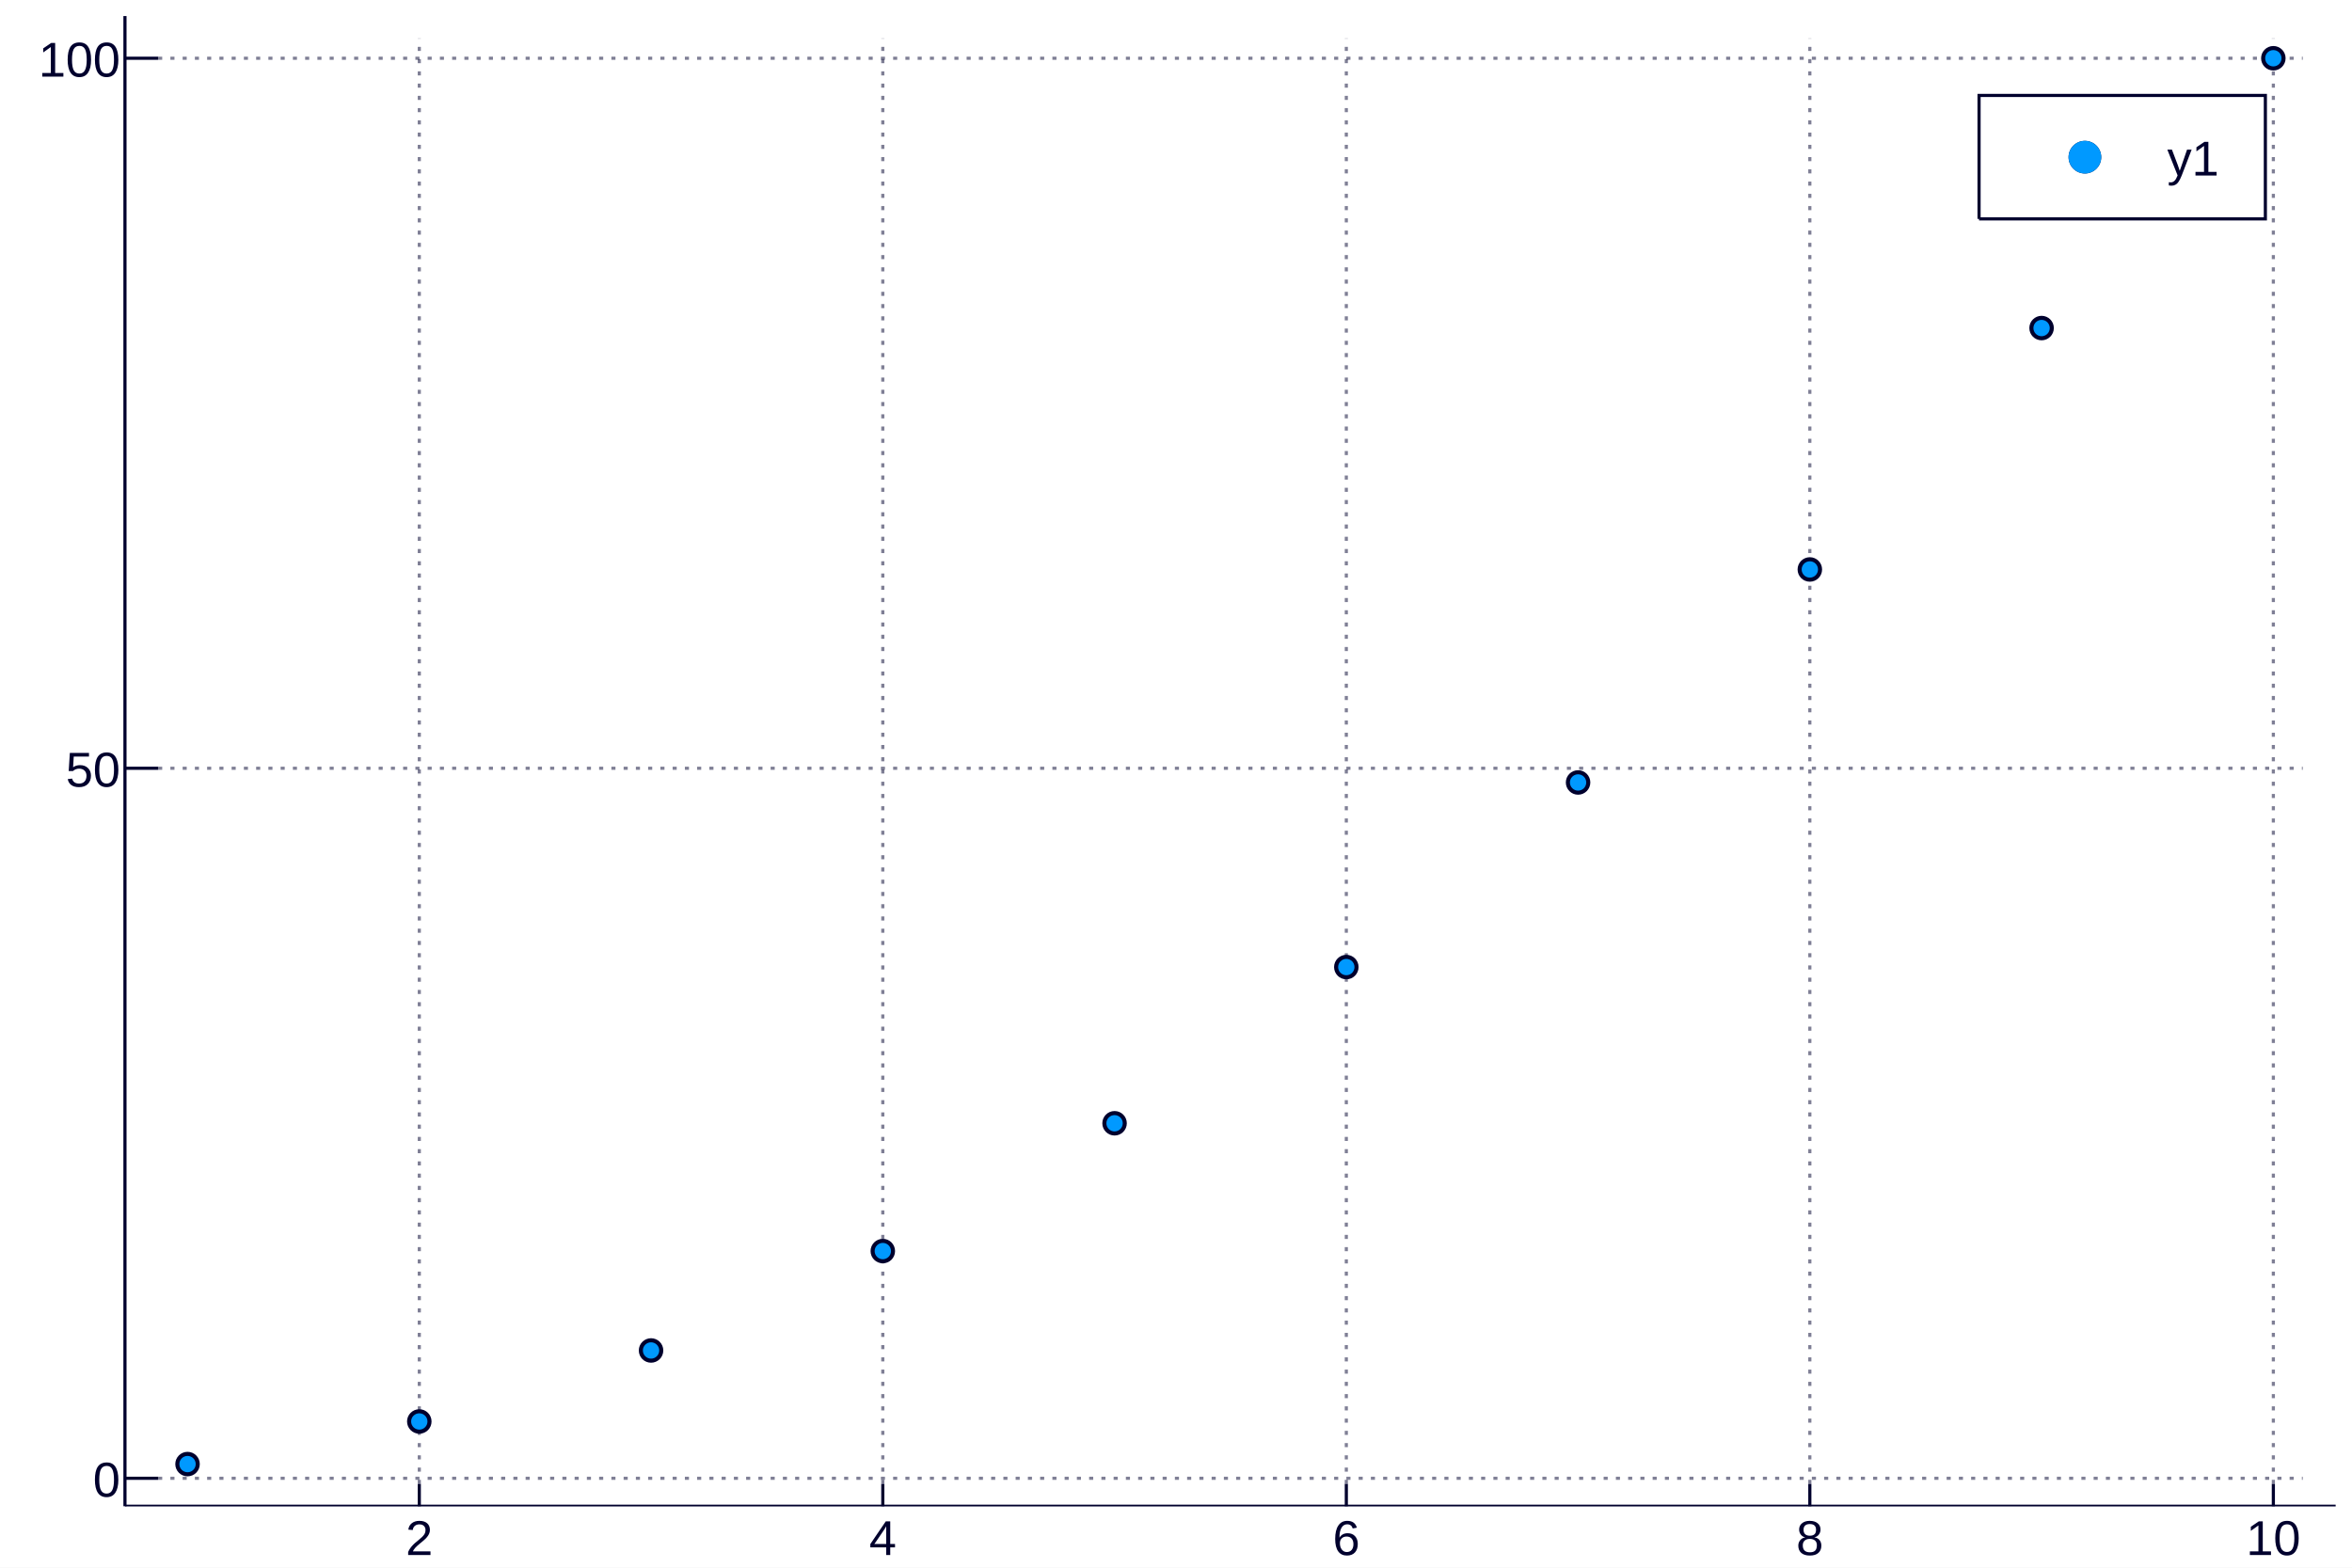
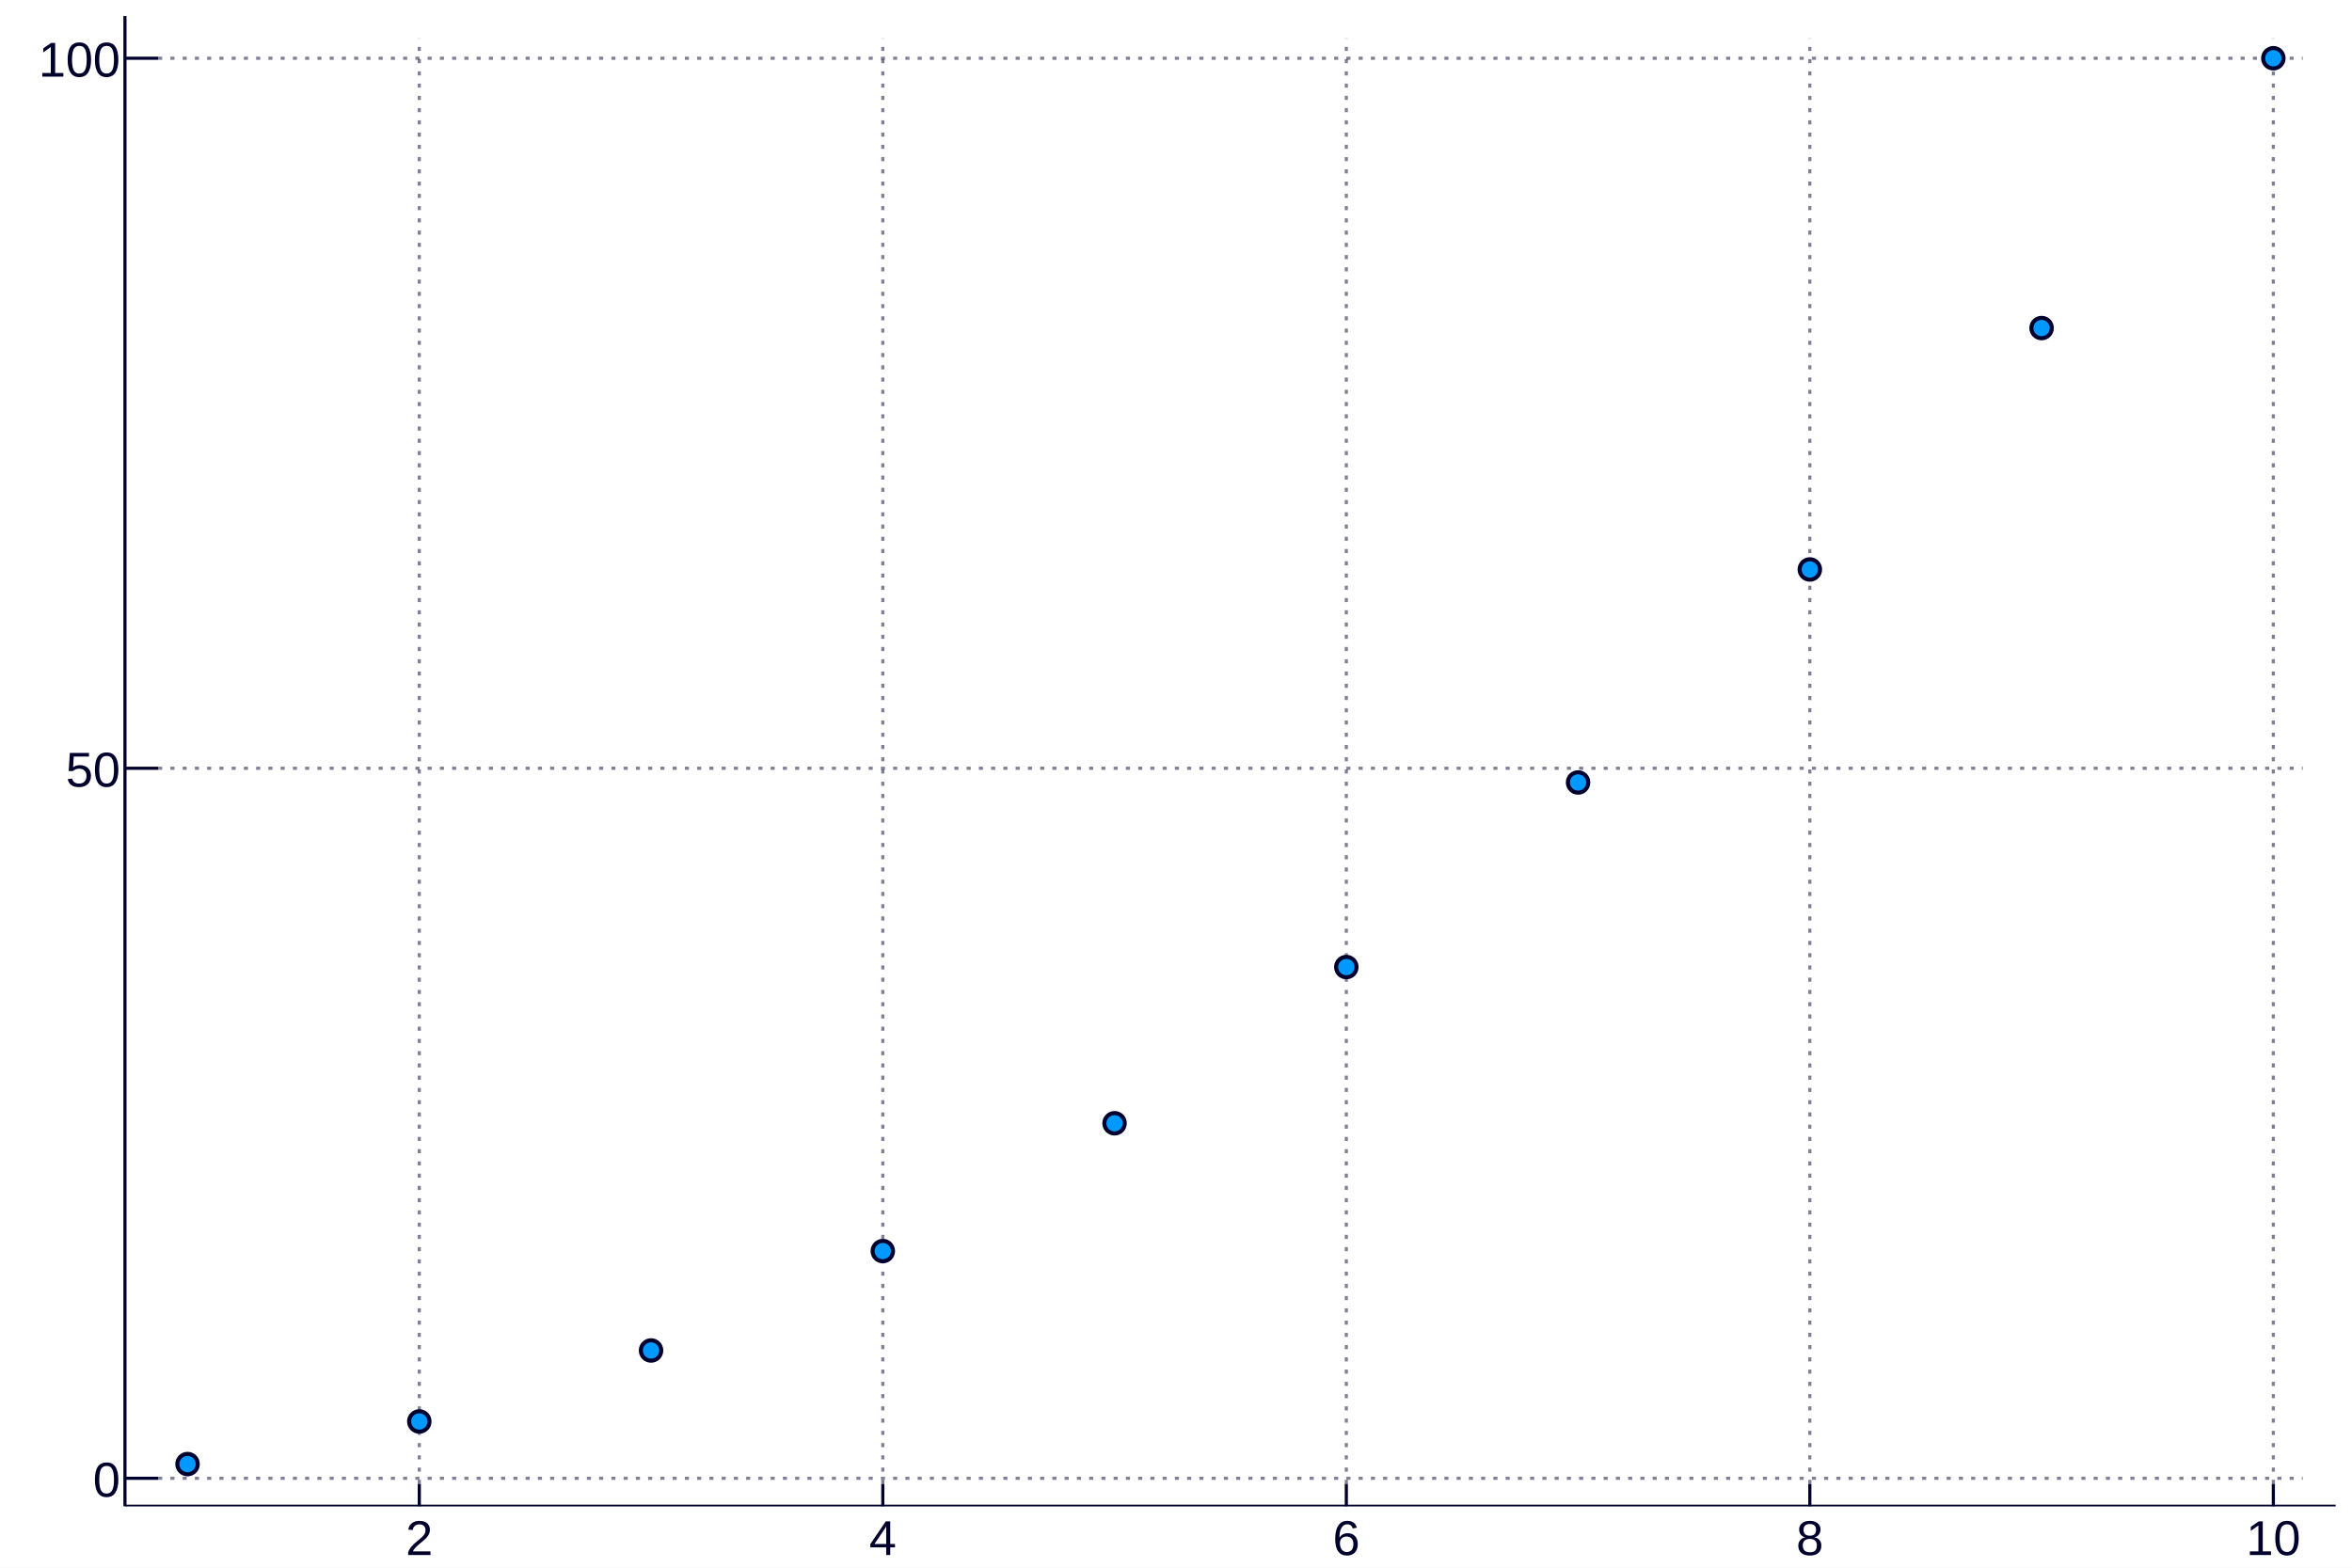
<svg xmlns="http://www.w3.org/2000/svg" width="576" height="384" viewBox="0 0 576 384">
  <defs>
    <clipPath id="clip00">
      <rect x="0" y="0" width="576" height="384" />
    </clipPath>
  </defs>
  <polygon clip-path="url(#clip00)" points=" 0,384 576,384 576,0 0,0    " fill="#ffffff" fill-opacity="1" />
  <defs>
    <clipPath id="clip01">
      <rect x="115" y="0" width="404" height="384" />
    </clipPath>
  </defs>
  <polygon clip-path="url(#clip00)" points=" 30.604,368.952 572.063,368.952 572.063,3.937 30.604,3.937    " fill="#ffffff" fill-opacity="1" />
  <defs>
    <clipPath id="clip02">
      <rect x="30" y="3" width="542" height="366" />
    </clipPath>
  </defs>
  <polyline clip-path="url(#clip02)" style="stroke:#00002d; stroke-width:0.768; stroke-opacity:0.5; fill:none" stroke-dasharray="1, 2" points="   102.685,363.477 102.685,9.412    " />
  <polyline clip-path="url(#clip02)" style="stroke:#00002d; stroke-width:0.768; stroke-opacity:0.5; fill:none" stroke-dasharray="1, 2" points="   216.198,363.477 216.198,9.412    " />
  <polyline clip-path="url(#clip02)" style="stroke:#00002d; stroke-width:0.768; stroke-opacity:0.5; fill:none" stroke-dasharray="1, 2" points="   329.712,363.477 329.712,9.412    " />
  <polyline clip-path="url(#clip02)" style="stroke:#00002d; stroke-width:0.768; stroke-opacity:0.5; fill:none" stroke-dasharray="1, 2" points="   443.225,363.477 443.225,9.412    " />
  <polyline clip-path="url(#clip02)" style="stroke:#00002d; stroke-width:0.768; stroke-opacity:0.5; fill:none" stroke-dasharray="1, 2" points="   556.739,363.477 556.739,9.412    " />
  <polyline clip-path="url(#clip02)" style="stroke:#00002d; stroke-width:0.768; stroke-opacity:0.5; fill:none" stroke-dasharray="1, 2" points="   38.726,362.1 563.941,362.1    " />
  <polyline clip-path="url(#clip02)" style="stroke:#00002d; stroke-width:0.768; stroke-opacity:0.5; fill:none" stroke-dasharray="1, 2" points="   38.726,188.184 563.941,188.184    " />
  <polyline clip-path="url(#clip02)" style="stroke:#00002d; stroke-width:0.768; stroke-opacity:0.5; fill:none" stroke-dasharray="1, 2" points="   38.726,14.268 563.941,14.268    " />
  <polyline clip-path="url(#clip02)" style="stroke:#00002d; stroke-width:0.768; stroke-opacity:1; fill:none" points="   30.604,368.952 572.063,368.952    " />
  <polyline clip-path="url(#clip02)" style="stroke:#00002d; stroke-width:0.768; stroke-opacity:1; fill:none" points="   102.685,368.952 102.685,363.477    " />
  <polyline clip-path="url(#clip02)" style="stroke:#00002d; stroke-width:0.768; stroke-opacity:1; fill:none" points="   216.198,368.952 216.198,363.477    " />
  <polyline clip-path="url(#clip02)" style="stroke:#00002d; stroke-width:0.768; stroke-opacity:1; fill:none" points="   329.712,368.952 329.712,363.477    " />
  <polyline clip-path="url(#clip02)" style="stroke:#00002d; stroke-width:0.768; stroke-opacity:1; fill:none" points="   443.225,368.952 443.225,363.477    " />
  <polyline clip-path="url(#clip02)" style="stroke:#00002d; stroke-width:0.768; stroke-opacity:1; fill:none" points="   556.739,368.952 556.739,363.477    " />
  <polyline clip-path="url(#clip02)" style="stroke:#00002d; stroke-width:0.768; stroke-opacity:1; fill:none" points="   30.604,368.952 30.604,3.937    " />
  <polyline clip-path="url(#clip02)" style="stroke:#00002d; stroke-width:0.768; stroke-opacity:1; fill:none" points="   30.604,362.1 38.726,362.1    " />
  <polyline clip-path="url(#clip02)" style="stroke:#00002d; stroke-width:0.768; stroke-opacity:1; fill:none" points="   30.604,188.184 38.726,188.184    " />
  <polyline clip-path="url(#clip02)" style="stroke:#00002d; stroke-width:0.768; stroke-opacity:1; fill:none" points="   30.604,14.268 38.726,14.268    " />
  <g clip-path="url(#clip00)">
    <text style="fill:#00002d; fill-opacity:1; font-family:Arial,Helvetica Neue,Helvetica,sans-serif; font-size:12; text-anchor:middle;" transform="rotate(0, 102.685, 380.904)" x="102.685" y="380.904">2</text>
  </g>
  <g clip-path="url(#clip00)">
    <text style="fill:#00002d; fill-opacity:1; font-family:Arial,Helvetica Neue,Helvetica,sans-serif; font-size:12; text-anchor:middle;" transform="rotate(0, 216.198, 380.904)" x="216.198" y="380.904">4</text>
  </g>
  <g clip-path="url(#clip00)">
    <text style="fill:#00002d; fill-opacity:1; font-family:Arial,Helvetica Neue,Helvetica,sans-serif; font-size:12; text-anchor:middle;" transform="rotate(0, 329.712, 380.904)" x="329.712" y="380.904">6</text>
  </g>
  <g clip-path="url(#clip00)">
    <text style="fill:#00002d; fill-opacity:1; font-family:Arial,Helvetica Neue,Helvetica,sans-serif; font-size:12; text-anchor:middle;" transform="rotate(0, 443.225, 380.904)" x="443.225" y="380.904">8</text>
  </g>
  <g clip-path="url(#clip00)">
    <text style="fill:#00002d; fill-opacity:1; font-family:Arial,Helvetica Neue,Helvetica,sans-serif; font-size:12; text-anchor:middle;" transform="rotate(0, 556.739, 380.904)" x="556.739" y="380.904">10</text>
  </g>
  <g clip-path="url(#clip00)">
    <text style="fill:#00002d; fill-opacity:1; font-family:Arial,Helvetica Neue,Helvetica,sans-serif; font-size:12; text-anchor:end;" transform="rotate(0, 29.4517, 366.6)" x="29.452" y="366.6">0</text>
  </g>
  <g clip-path="url(#clip00)">
    <text style="fill:#00002d; fill-opacity:1; font-family:Arial,Helvetica Neue,Helvetica,sans-serif; font-size:12; text-anchor:end;" transform="rotate(0, 29.4517, 192.684)" x="29.452" y="192.684">50</text>
  </g>
  <g clip-path="url(#clip00)">
    <text style="fill:#00002d; fill-opacity:1; font-family:Arial,Helvetica Neue,Helvetica,sans-serif; font-size:12; text-anchor:end;" transform="rotate(0, 29.4517, 18.7676)" x="29.452" y="18.768">100</text>
  </g>
  <circle clip-path="url(#clip02)" style="fill:#00002d; stroke:none; fill-opacity:1" cx="45.928" cy="358.621" r="3" />
  <circle clip-path="url(#clip02)" style="fill:#0099ff; stroke:none; fill-opacity:1" cx="45.928" cy="358.621" r="2" />
  <circle clip-path="url(#clip02)" style="fill:#00002d; stroke:none; fill-opacity:1" cx="102.685" cy="348.186" r="3" />
  <circle clip-path="url(#clip02)" style="fill:#0099ff; stroke:none; fill-opacity:1" cx="102.685" cy="348.186" r="2" />
  <circle clip-path="url(#clip02)" style="fill:#00002d; stroke:none; fill-opacity:1" cx="159.441" cy="330.795" r="3" />
  <circle clip-path="url(#clip02)" style="fill:#0099ff; stroke:none; fill-opacity:1" cx="159.441" cy="330.795" r="2" />
  <circle clip-path="url(#clip02)" style="fill:#00002d; stroke:none; fill-opacity:1" cx="216.198" cy="306.446" r="3" />
  <circle clip-path="url(#clip02)" style="fill:#0099ff; stroke:none; fill-opacity:1" cx="216.198" cy="306.446" r="2" />
  <circle clip-path="url(#clip02)" style="fill:#00002d; stroke:none; fill-opacity:1" cx="272.955" cy="275.142" r="3" />
  <circle clip-path="url(#clip02)" style="fill:#0099ff; stroke:none; fill-opacity:1" cx="272.955" cy="275.142" r="2" />
  <circle clip-path="url(#clip02)" style="fill:#00002d; stroke:none; fill-opacity:1" cx="329.712" cy="236.88" r="3" />
  <circle clip-path="url(#clip02)" style="fill:#0099ff; stroke:none; fill-opacity:1" cx="329.712" cy="236.88" r="2" />
  <circle clip-path="url(#clip02)" style="fill:#00002d; stroke:none; fill-opacity:1" cx="386.468" cy="191.662" r="3" />
  <circle clip-path="url(#clip02)" style="fill:#0099ff; stroke:none; fill-opacity:1" cx="386.468" cy="191.662" r="2" />
  <circle clip-path="url(#clip02)" style="fill:#00002d; stroke:none; fill-opacity:1" cx="443.225" cy="139.487" r="3" />
  <circle clip-path="url(#clip02)" style="fill:#0099ff; stroke:none; fill-opacity:1" cx="443.225" cy="139.487" r="2" />
  <circle clip-path="url(#clip02)" style="fill:#00002d; stroke:none; fill-opacity:1" cx="499.982" cy="80.356" r="3" />
  <circle clip-path="url(#clip02)" style="fill:#0099ff; stroke:none; fill-opacity:1" cx="499.982" cy="80.356" r="2" />
  <circle clip-path="url(#clip02)" style="fill:#00002d; stroke:none; fill-opacity:1" cx="556.739" cy="14.268" r="3" />
  <circle clip-path="url(#clip02)" style="fill:#0099ff; stroke:none; fill-opacity:1" cx="556.739" cy="14.268" r="2" />
-   <polygon clip-path="url(#clip00)" points=" 484.667,53.617 554.783,53.617 554.783,23.377 484.667,23.377    " fill="#ffffff" fill-opacity="1" />
-   <polyline clip-path="url(#clip00)" style="stroke:#00002d; stroke-width:0.768; stroke-opacity:1; fill:none" points="   484.667,53.617 554.783,53.617 554.783,23.377 484.667,23.377 484.667,53.617    " />
-   <circle clip-path="url(#clip00)" style="fill:#00002d; stroke:none; fill-opacity:1" cx="510.587" cy="38.497" r="4" />
-   <circle clip-path="url(#clip00)" style="fill:#0099ff; stroke:none; fill-opacity:1" cx="510.587" cy="38.497" r="4" />
-   <g clip-path="url(#clip00)">
-     <text style="fill:#00002d; fill-opacity:1; font-family:Arial,Helvetica Neue,Helvetica,sans-serif; font-size:12; text-anchor:start;" transform="rotate(0, 530.747, 42.997)" x="530.747" y="42.997">y1</text>
-   </g>
</svg>
